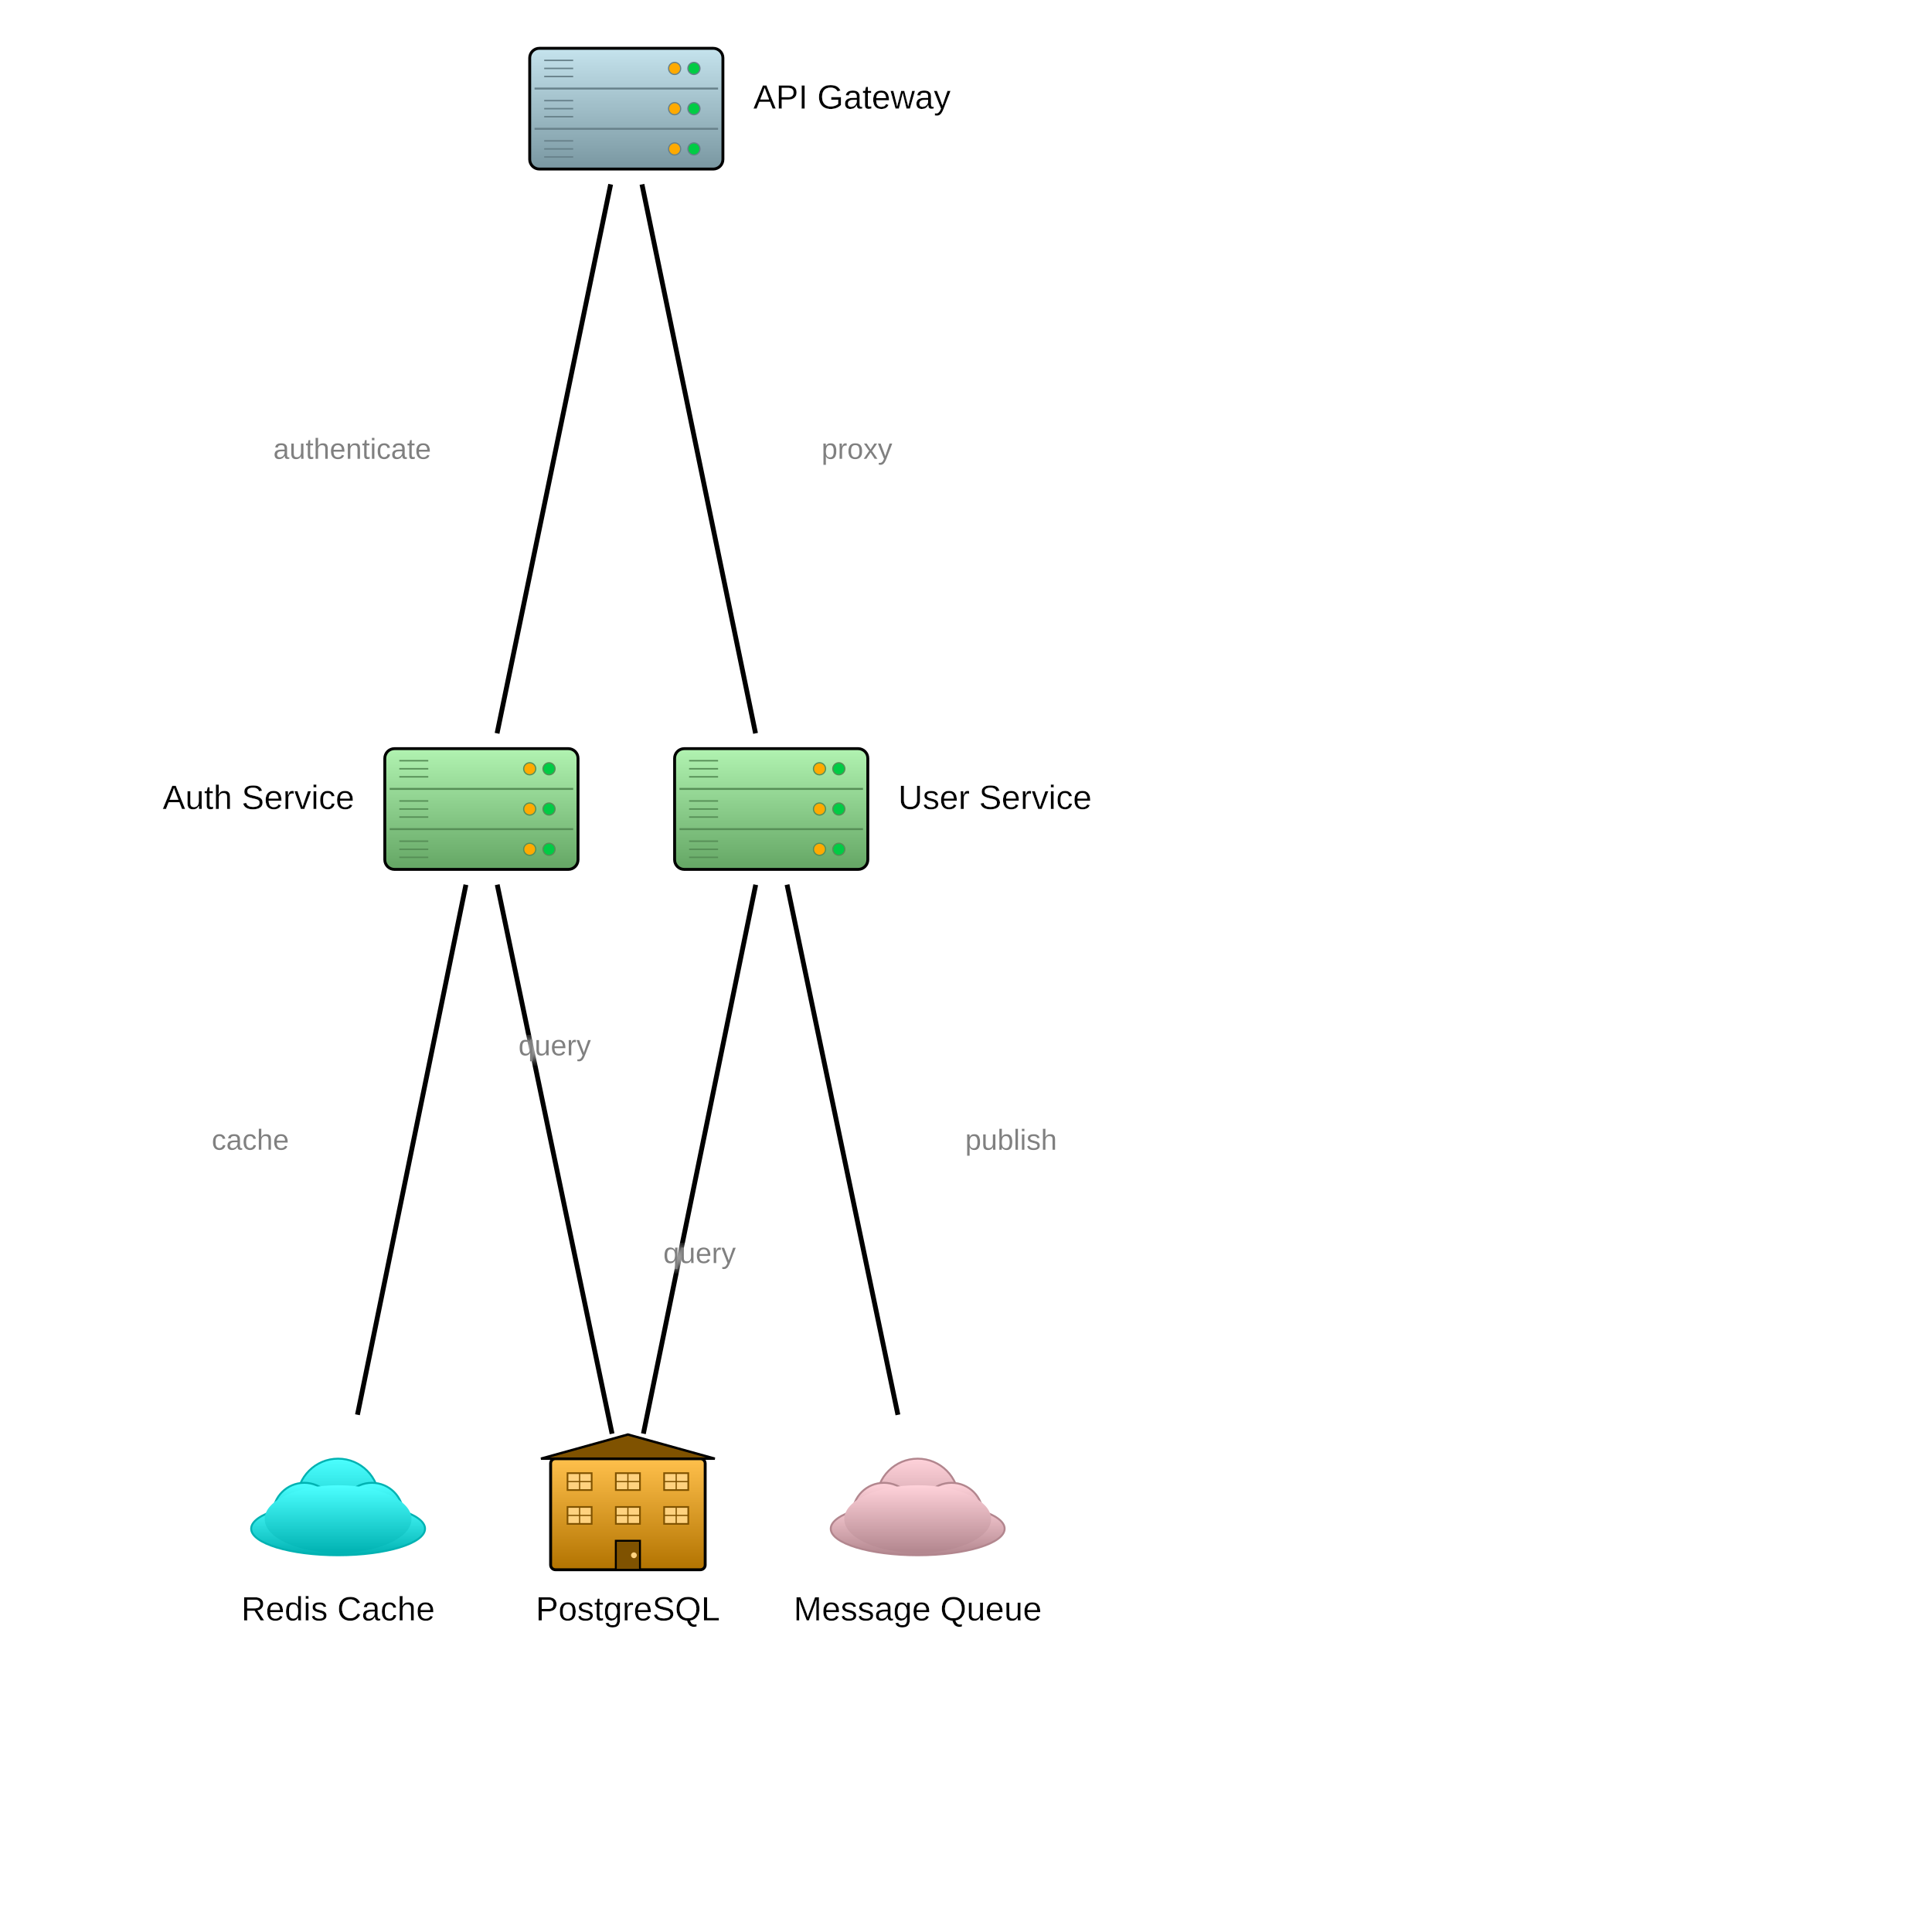
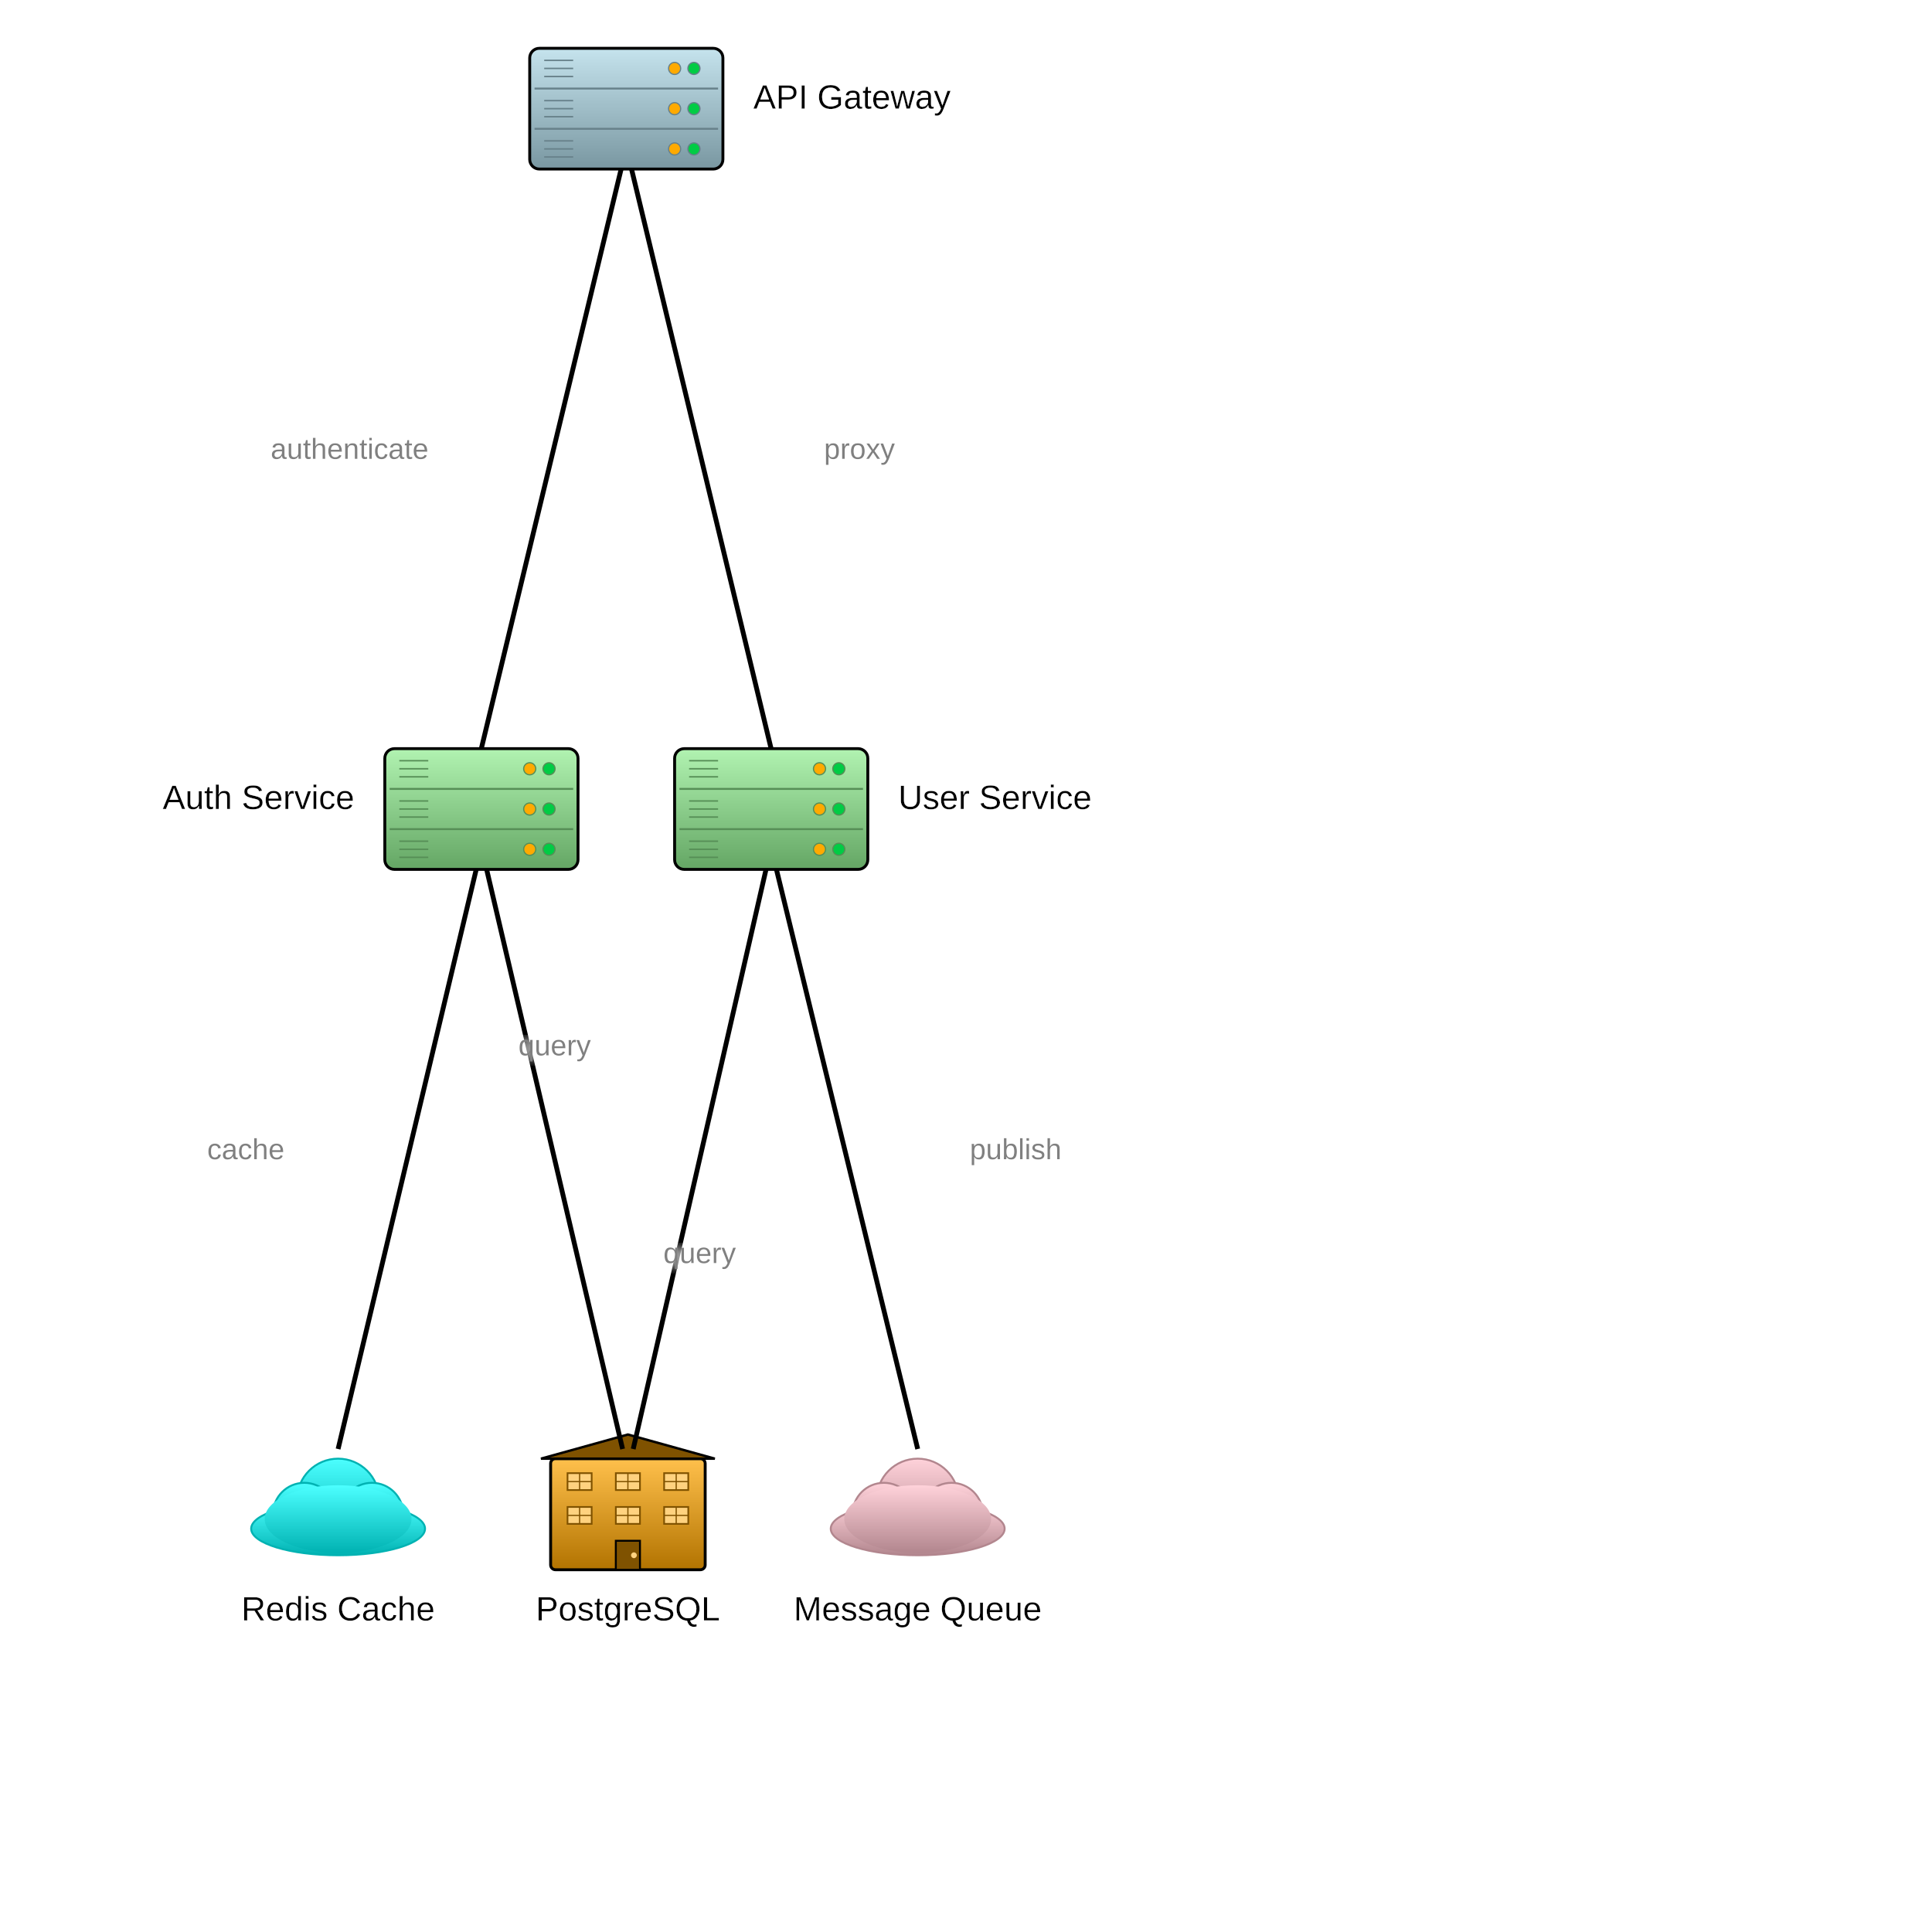
<svg xmlns="http://www.w3.org/2000/svg" baseProfile="full" height="800" version="1.1" viewBox="0,0,800,800" width="800">
  <defs>
    <filter height="140%" id="text-glow" width="140%" x="-20%" y="-20%">
      <feGaussianBlur in="SourceGraphic" result="blur" stdDeviation="2" />
      <feFlood flood-color="white" flood-opacity="1" result="color" />
      <feComposite in="color" in2="blur" operator="in" result="shadow" />
      <feMerge>
        <feMergeNode in="shadow" />
        <feMergeNode in="shadow" />
        <feMergeNode in="SourceGraphic" />
      </feMerge>
    </filter>
    <marker id="arrow-end" markerHeight="10" markerWidth="10" orient="auto" refX="10" refY="5">
      <path d="M 0 0 L 10 5 L 0 10 z" fill="black" />
    </marker>
    <marker id="arrow-start" markerHeight="10" markerWidth="10" orient="auto" refX="0" refY="5">
      <path d="M 10 0 L 0 5 L 10 10 z" fill="black" />
    </marker>
    <marker id="circle-start" markerHeight="10" markerWidth="10" orient="auto" refX="5" refY="5">
      <circle cx="5" cy="5" fill="black" r="4" />
    </marker>
    <marker id="circle-end" markerHeight="10" markerWidth="10" orient="auto" refX="5" refY="5">
      <circle cx="5" cy="5" fill="black" r="4" />
    </marker>
    <linearGradient id="gradient-api-gateway" x1="0%" x2="0%" y1="0%" y2="100%">
      <stop offset="0%" stop-color="#c5e3ed" />
      <stop offset="100%" stop-color="#7997a1" />
    </linearGradient>
    <linearGradient id="gradient-auth-service" x1="0%" x2="0%" y1="0%" y2="100%">
      <stop offset="0%" stop-color="#b1f3b1" />
      <stop offset="100%" stop-color="#64a664" />
    </linearGradient>
    <linearGradient id="gradient-user-service" x1="0%" x2="0%" y1="0%" y2="100%">
      <stop offset="0%" stop-color="#b1f3b1" />
      <stop offset="100%" stop-color="#64a664" />
    </linearGradient>
    <linearGradient id="gradient-database" x1="0%" x2="0%" y1="0%" y2="100%">
      <stop offset="0%" stop-color="#ffc04c" />
      <stop offset="100%" stop-color="#b27300" />
    </linearGradient>
    <linearGradient id="gradient-redis" x1="0%" x2="0%" y1="0%" y2="100%">
      <stop offset="0%" stop-color="#4cffff" />
      <stop offset="100%" stop-color="#00b2b2" />
    </linearGradient>
    <linearGradient id="gradient-queue" x1="0%" x2="0%" y1="0%" y2="100%">
      <stop offset="0%" stop-color="#ffd2da" />
      <stop offset="100%" stop-color="#b2868e" />
    </linearGradient>
  </defs>
  <g id="api-gateway">
    <rect fill="url(#gradient-api-gateway)" height="50" rx="4" ry="4" stroke="black" stroke-width="1.2" width="80" x="219.341" y="20.0" />
    <line stroke="#67818a" stroke-width="0.8" x1="221.341" x2="297.341" y1="36.667" y2="36.667" />
    <line stroke="#67818a" stroke-width="0.8" x1="221.341" x2="297.341" y1="53.333" y2="53.333" />
    <circle cx="287.341" cy="28.333" fill="#00cc44" r="2.5" stroke="#67818a" stroke-width="0.5" />
    <circle cx="279.341" cy="28.333" fill="#ffaa00" r="2.5" stroke="#67818a" stroke-width="0.5" />
    <circle cx="287.341" cy="45" fill="#00cc44" r="2.5" stroke="#67818a" stroke-width="0.5" />
    <circle cx="279.341" cy="45" fill="#ffaa00" r="2.5" stroke="#67818a" stroke-width="0.5" />
    <circle cx="287.341" cy="61.667" fill="#00cc44" r="2.5" stroke="#67818a" stroke-width="0.5" />
    <circle cx="279.341" cy="61.667" fill="#ffaa00" r="2.5" stroke="#67818a" stroke-width="0.5" />
    <line stroke="#67818a" stroke-width="0.6" x1="225.341" x2="237.341" y1="25.0" y2="25.0" />
    <line stroke="#67818a" stroke-width="0.6" x1="225.341" x2="237.341" y1="28.333" y2="28.333" />
    <line stroke="#67818a" stroke-width="0.6" x1="225.341" x2="237.341" y1="31.667" y2="31.667" />
    <line stroke="#67818a" stroke-width="0.6" x1="225.341" x2="237.341" y1="41.667" y2="41.667" />
    <line stroke="#67818a" stroke-width="0.6" x1="225.341" x2="237.341" y1="45" y2="45" />
    <line stroke="#67818a" stroke-width="0.6" x1="225.341" x2="237.341" y1="48.333" y2="48.333" />
    <line stroke="#67818a" stroke-width="0.6" x1="225.341" x2="237.341" y1="58.333" y2="58.333" />
    <line stroke="#67818a" stroke-width="0.6" x1="225.341" x2="237.341" y1="61.667" y2="61.667" />
    <line stroke="#67818a" stroke-width="0.6" x1="225.341" x2="237.341" y1="65.0" y2="65.0" />
  </g>
  <g id="auth-service">
    <rect fill="url(#gradient-auth-service)" height="50" rx="4" ry="4" stroke="black" stroke-width="1.2" width="80" x="159.341" y="310.0" />
    <line stroke="#568e56" stroke-width="0.8" x1="161.341" x2="237.341" y1="326.667" y2="326.667" />
    <line stroke="#568e56" stroke-width="0.8" x1="161.341" x2="237.341" y1="343.333" y2="343.333" />
    <circle cx="227.341" cy="318.333" fill="#00cc44" r="2.5" stroke="#568e56" stroke-width="0.5" />
    <circle cx="219.341" cy="318.333" fill="#ffaa00" r="2.5" stroke="#568e56" stroke-width="0.5" />
    <circle cx="227.341" cy="335.0" fill="#00cc44" r="2.5" stroke="#568e56" stroke-width="0.5" />
    <circle cx="219.341" cy="335.0" fill="#ffaa00" r="2.5" stroke="#568e56" stroke-width="0.5" />
    <circle cx="227.341" cy="351.667" fill="#00cc44" r="2.5" stroke="#568e56" stroke-width="0.5" />
    <circle cx="219.341" cy="351.667" fill="#ffaa00" r="2.5" stroke="#568e56" stroke-width="0.5" />
    <line stroke="#568e56" stroke-width="0.6" x1="165.341" x2="177.341" y1="315.0" y2="315.0" />
    <line stroke="#568e56" stroke-width="0.6" x1="165.341" x2="177.341" y1="318.333" y2="318.333" />
    <line stroke="#568e56" stroke-width="0.6" x1="165.341" x2="177.341" y1="321.667" y2="321.667" />
    <line stroke="#568e56" stroke-width="0.6" x1="165.341" x2="177.341" y1="331.667" y2="331.667" />
    <line stroke="#568e56" stroke-width="0.6" x1="165.341" x2="177.341" y1="335.0" y2="335.0" />
    <line stroke="#568e56" stroke-width="0.6" x1="165.341" x2="177.341" y1="338.333" y2="338.333" />
    <line stroke="#568e56" stroke-width="0.6" x1="165.341" x2="177.341" y1="348.333" y2="348.333" />
    <line stroke="#568e56" stroke-width="0.6" x1="165.341" x2="177.341" y1="351.667" y2="351.667" />
    <line stroke="#568e56" stroke-width="0.6" x1="165.341" x2="177.341" y1="355.0" y2="355.0" />
  </g>
  <g id="user-service">
    <rect fill="url(#gradient-user-service)" height="50" rx="4" ry="4" stroke="black" stroke-width="1.2" width="80" x="279.341" y="310.0" />
    <line stroke="#568e56" stroke-width="0.8" x1="281.341" x2="357.341" y1="326.667" y2="326.667" />
    <line stroke="#568e56" stroke-width="0.8" x1="281.341" x2="357.341" y1="343.333" y2="343.333" />
    <circle cx="347.341" cy="318.333" fill="#00cc44" r="2.5" stroke="#568e56" stroke-width="0.5" />
    <circle cx="339.341" cy="318.333" fill="#ffaa00" r="2.5" stroke="#568e56" stroke-width="0.5" />
    <circle cx="347.341" cy="335.0" fill="#00cc44" r="2.5" stroke="#568e56" stroke-width="0.5" />
    <circle cx="339.341" cy="335.0" fill="#ffaa00" r="2.5" stroke="#568e56" stroke-width="0.5" />
    <circle cx="347.341" cy="351.667" fill="#00cc44" r="2.5" stroke="#568e56" stroke-width="0.5" />
    <circle cx="339.341" cy="351.667" fill="#ffaa00" r="2.5" stroke="#568e56" stroke-width="0.5" />
    <line stroke="#568e56" stroke-width="0.6" x1="285.341" x2="297.341" y1="315.0" y2="315.0" />
    <line stroke="#568e56" stroke-width="0.6" x1="285.341" x2="297.341" y1="318.333" y2="318.333" />
    <line stroke="#568e56" stroke-width="0.6" x1="285.341" x2="297.341" y1="321.667" y2="321.667" />
    <line stroke="#568e56" stroke-width="0.6" x1="285.341" x2="297.341" y1="331.667" y2="331.667" />
    <line stroke="#568e56" stroke-width="0.6" x1="285.341" x2="297.341" y1="335.0" y2="335.0" />
    <line stroke="#568e56" stroke-width="0.6" x1="285.341" x2="297.341" y1="338.333" y2="338.333" />
    <line stroke="#568e56" stroke-width="0.6" x1="285.341" x2="297.341" y1="348.333" y2="348.333" />
    <line stroke="#568e56" stroke-width="0.6" x1="285.341" x2="297.341" y1="351.667" y2="351.667" />
    <line stroke="#568e56" stroke-width="0.6" x1="285.341" x2="297.341" y1="355.0" y2="355.0" />
  </g>
  <g id="database">
    <rect fill="url(#gradient-database)" height="46" rx="2" ry="2" stroke="black" stroke-width="1.2" width="64" x="228.0" y="604.0" />
    <polygon fill="#7f5200" points="224.0,604.0 260.0,594.0 296.0,604.0" stroke="black" stroke-width="1.0" />
    <rect fill="#ffd27f" height="7" stroke="#7f5200" stroke-width="0.7" width="10" x="235.0" y="610.0" />
    <line stroke="#7f5200" stroke-width="0.5" x1="240.0" x2="240.0" y1="610.0" y2="617.0" />
    <line stroke="#7f5200" stroke-width="0.5" x1="235.0" x2="245.0" y1="613.5" y2="613.5" />
    <rect fill="#ffd27f" height="7" stroke="#7f5200" stroke-width="0.7" width="10" x="255.0" y="610.0" />
    <line stroke="#7f5200" stroke-width="0.5" x1="260.0" x2="260.0" y1="610.0" y2="617.0" />
    <line stroke="#7f5200" stroke-width="0.5" x1="255.0" x2="265.0" y1="613.5" y2="613.5" />
    <rect fill="#ffd27f" height="7" stroke="#7f5200" stroke-width="0.7" width="10" x="275.0" y="610.0" />
    <line stroke="#7f5200" stroke-width="0.5" x1="280.0" x2="280.0" y1="610.0" y2="617.0" />
    <line stroke="#7f5200" stroke-width="0.5" x1="275.0" x2="285.0" y1="613.5" y2="613.5" />
    <rect fill="#ffd27f" height="7" stroke="#7f5200" stroke-width="0.7" width="10" x="235.0" y="624.0" />
    <line stroke="#7f5200" stroke-width="0.5" x1="240.0" x2="240.0" y1="624.0" y2="631.0" />
    <line stroke="#7f5200" stroke-width="0.5" x1="235.0" x2="245.0" y1="627.5" y2="627.5" />
    <rect fill="#ffd27f" height="7" stroke="#7f5200" stroke-width="0.7" width="10" x="255.0" y="624.0" />
    <line stroke="#7f5200" stroke-width="0.5" x1="260.0" x2="260.0" y1="624.0" y2="631.0" />
    <line stroke="#7f5200" stroke-width="0.5" x1="255.0" x2="265.0" y1="627.5" y2="627.5" />
    <rect fill="#ffd27f" height="7" stroke="#7f5200" stroke-width="0.7" width="10" x="275.0" y="624.0" />
    <line stroke="#7f5200" stroke-width="0.5" x1="280.0" x2="280.0" y1="624.0" y2="631.0" />
    <line stroke="#7f5200" stroke-width="0.5" x1="275.0" x2="285.0" y1="627.5" y2="627.5" />
    <rect fill="#7f5200" height="12" stroke="black" stroke-width="0.8" width="10" x="255.0" y="638.0" />
    <circle cx="262.5" cy="644.0" fill="#ffd27f" r="1.2" />
  </g>
  <g id="redis">
    <ellipse cx="140.0" cy="633.0" fill="url(#gradient-redis)" rx="36.0" ry="11.0" stroke="#00b2b2" stroke-width="0.8" />
    <circle cx="140.0" cy="621.0" fill="url(#gradient-redis)" r="17.0" stroke="#00b2b2" stroke-width="0.8" />
    <circle cx="126.0" cy="627.0" fill="url(#gradient-redis)" r="13.0" stroke="#00b2b2" stroke-width="0.8" />
    <circle cx="154.0" cy="627.0" fill="url(#gradient-redis)" r="13.0" stroke="#00b2b2" stroke-width="0.8" />
    <ellipse cx="140.0" cy="629.0" fill="url(#gradient-redis)" rx="30.4" ry="14" stroke="none" />
  </g>
  <g id="queue">
    <ellipse cx="380.0" cy="633.0" fill="url(#gradient-queue)" rx="36.0" ry="11.0" stroke="#b2868e" stroke-width="0.8" />
    <circle cx="380.0" cy="621.0" fill="url(#gradient-queue)" r="17.0" stroke="#b2868e" stroke-width="0.8" />
    <circle cx="366.0" cy="627.0" fill="url(#gradient-queue)" r="13.0" stroke="#b2868e" stroke-width="0.8" />
    <circle cx="394.0" cy="627.0" fill="url(#gradient-queue)" r="13.0" stroke="#b2868e" stroke-width="0.8" />
    <ellipse cx="380.0" cy="629.0" fill="url(#gradient-queue)" rx="30.4" ry="14" stroke="none" />
  </g>
-   <line stroke="black" stroke-width="2" x1="252.858" x2="205.825" y1="76.336" y2="303.664" />
-   <line stroke="black" stroke-width="2" x1="265.825" x2="312.858" y1="76.336" y2="303.664" />
-   <line stroke="black" stroke-width="2" x1="205.893" x2="253.448" y1="366.322" y2="593.678" />
-   <line stroke="black" stroke-width="2" x1="312.926" x2="266.415" y1="366.35" y2="593.65" />
-   <line stroke="black" stroke-width="2" x1="192.926" x2="148.019" y1="366.35" y2="585.812" />
-   <line stroke="black" stroke-width="2" x1="325.893" x2="371.811" y1="366.322" y2="585.847" />
+   <line stroke="black" stroke-width="2" x1="257.2" x2="199.3" y1="70.0" y2="310.0" />
+   <line stroke="black" stroke-width="2" x1="261.5" x2="319.3" y1="70.0" y2="310.0" />
+   <line stroke="black" stroke-width="2" x1="201.5" x2="257.8" y1="360.0" y2="600.0" />
+   <line stroke="black" stroke-width="2" x1="317.2" x2="262.2" y1="360.0" y2="600.0" />
+   <line stroke="black" stroke-width="2" x1="197.2" x2="140.0" y1="360.0" y2="600.0" />
+   <line stroke="black" stroke-width="2" x1="321.5" x2="380.0" y1="360.0" y2="600.0" />
  <text fill="black" filter="url(#text-glow)" font-family="Arial, sans-serif" font-size="14px" text-anchor="start" x="311.941" y="45.0">API Gateway</text>
  <text fill="black" filter="url(#text-glow)" font-family="Arial, sans-serif" font-size="14px" text-anchor="end" x="146.741" y="335.0">Auth Service</text>
  <text fill="black" filter="url(#text-glow)" font-family="Arial, sans-serif" font-size="14px" text-anchor="start" x="371.941" y="335.0">User Service</text>
  <text fill="black" filter="url(#text-glow)" font-family="Arial, sans-serif" font-size="14px" text-anchor="middle" x="260.0" y="671.0">PostgreSQL</text>
  <text fill="black" filter="url(#text-glow)" font-family="Arial, sans-serif" font-size="14px" text-anchor="middle" x="140.0" y="671.0">Redis Cache</text>
  <text fill="black" filter="url(#text-glow)" font-family="Arial, sans-serif" font-size="14px" text-anchor="middle" x="380.0" y="671.0">Message Queue</text>
-   <text fill="gray" filter="url(#text-glow)" font-family="Arial, sans-serif" font-size="12px" text-anchor="end" x="178.541" y="190.0">authenticate</text>
-   <text fill="gray" filter="url(#text-glow)" font-family="Arial, sans-serif" font-size="12px" text-anchor="start" x="340.141" y="190.0">proxy</text>
-   <text fill="gray" filter="url(#text-glow)" font-family="Arial, sans-serif" font-size="12px" text-anchor="middle" x="229.671" y="437.0">query</text>
-   <text fill="gray" filter="url(#text-glow)" font-family="Arial, sans-serif" font-size="12px" text-anchor="middle" x="289.671" y="523.0">query</text>
-   <text fill="gray" filter="url(#text-glow)" font-family="Arial, sans-serif" font-size="12px" text-anchor="end" x="119.673" y="476.081">cache</text>
-   <text fill="gray" filter="url(#text-glow)" font-family="Arial, sans-serif" font-size="12px" text-anchor="start" x="399.652" y="476.085">publish</text>
+   <text fill="gray" filter="url(#text-glow)" font-family="Arial, sans-serif" font-size="12px" text-anchor="end" x="177.45" y="190.0">authenticate</text>
+   <text fill="gray" filter="url(#text-glow)" font-family="Arial, sans-serif" font-size="12px" text-anchor="start" x="341.2" y="190.0">proxy</text>
+   <text fill="gray" filter="url(#text-glow)" font-family="Arial, sans-serif" font-size="12px" text-anchor="middle" x="229.65" y="437.0">query</text>
+   <text fill="gray" filter="url(#text-glow)" font-family="Arial, sans-serif" font-size="12px" text-anchor="middle" x="289.7" y="523.0">query</text>
+   <text fill="gray" filter="url(#text-glow)" font-family="Arial, sans-serif" font-size="12px" text-anchor="end" x="117.8" y="480.0">cache</text>
+   <text fill="gray" filter="url(#text-glow)" font-family="Arial, sans-serif" font-size="12px" text-anchor="start" x="401.55" y="480.0">publish</text>
</svg>
